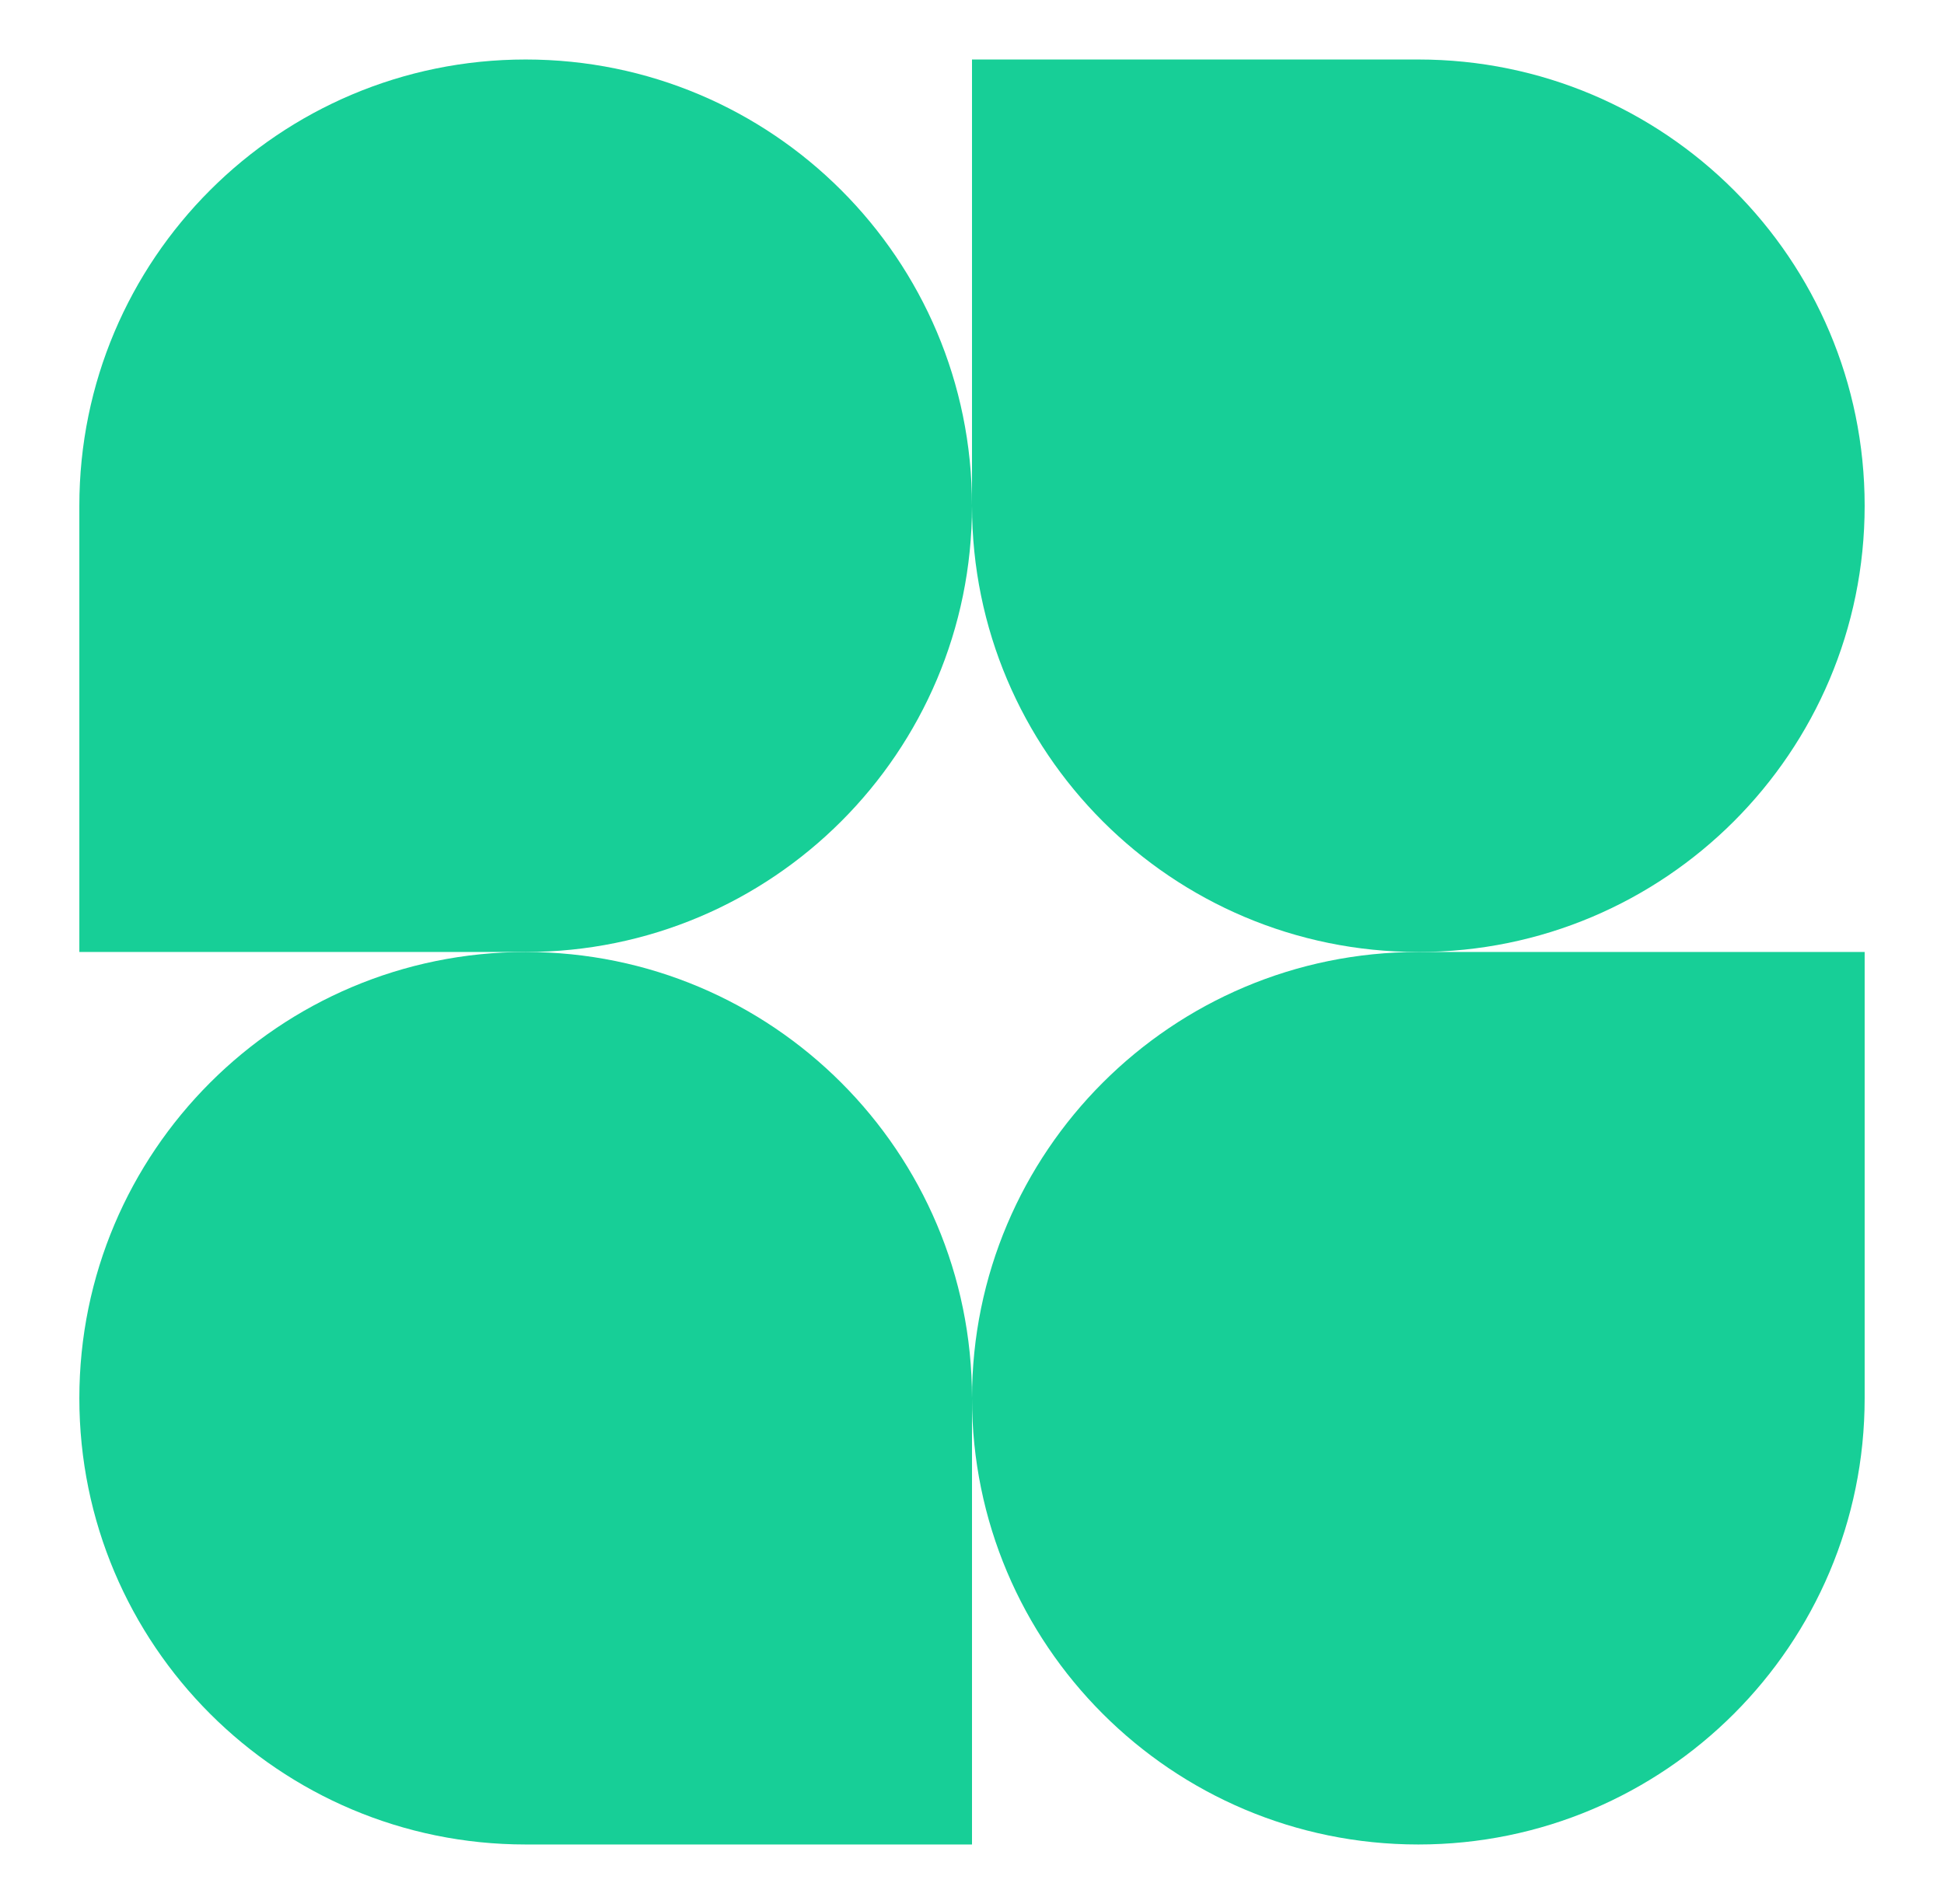
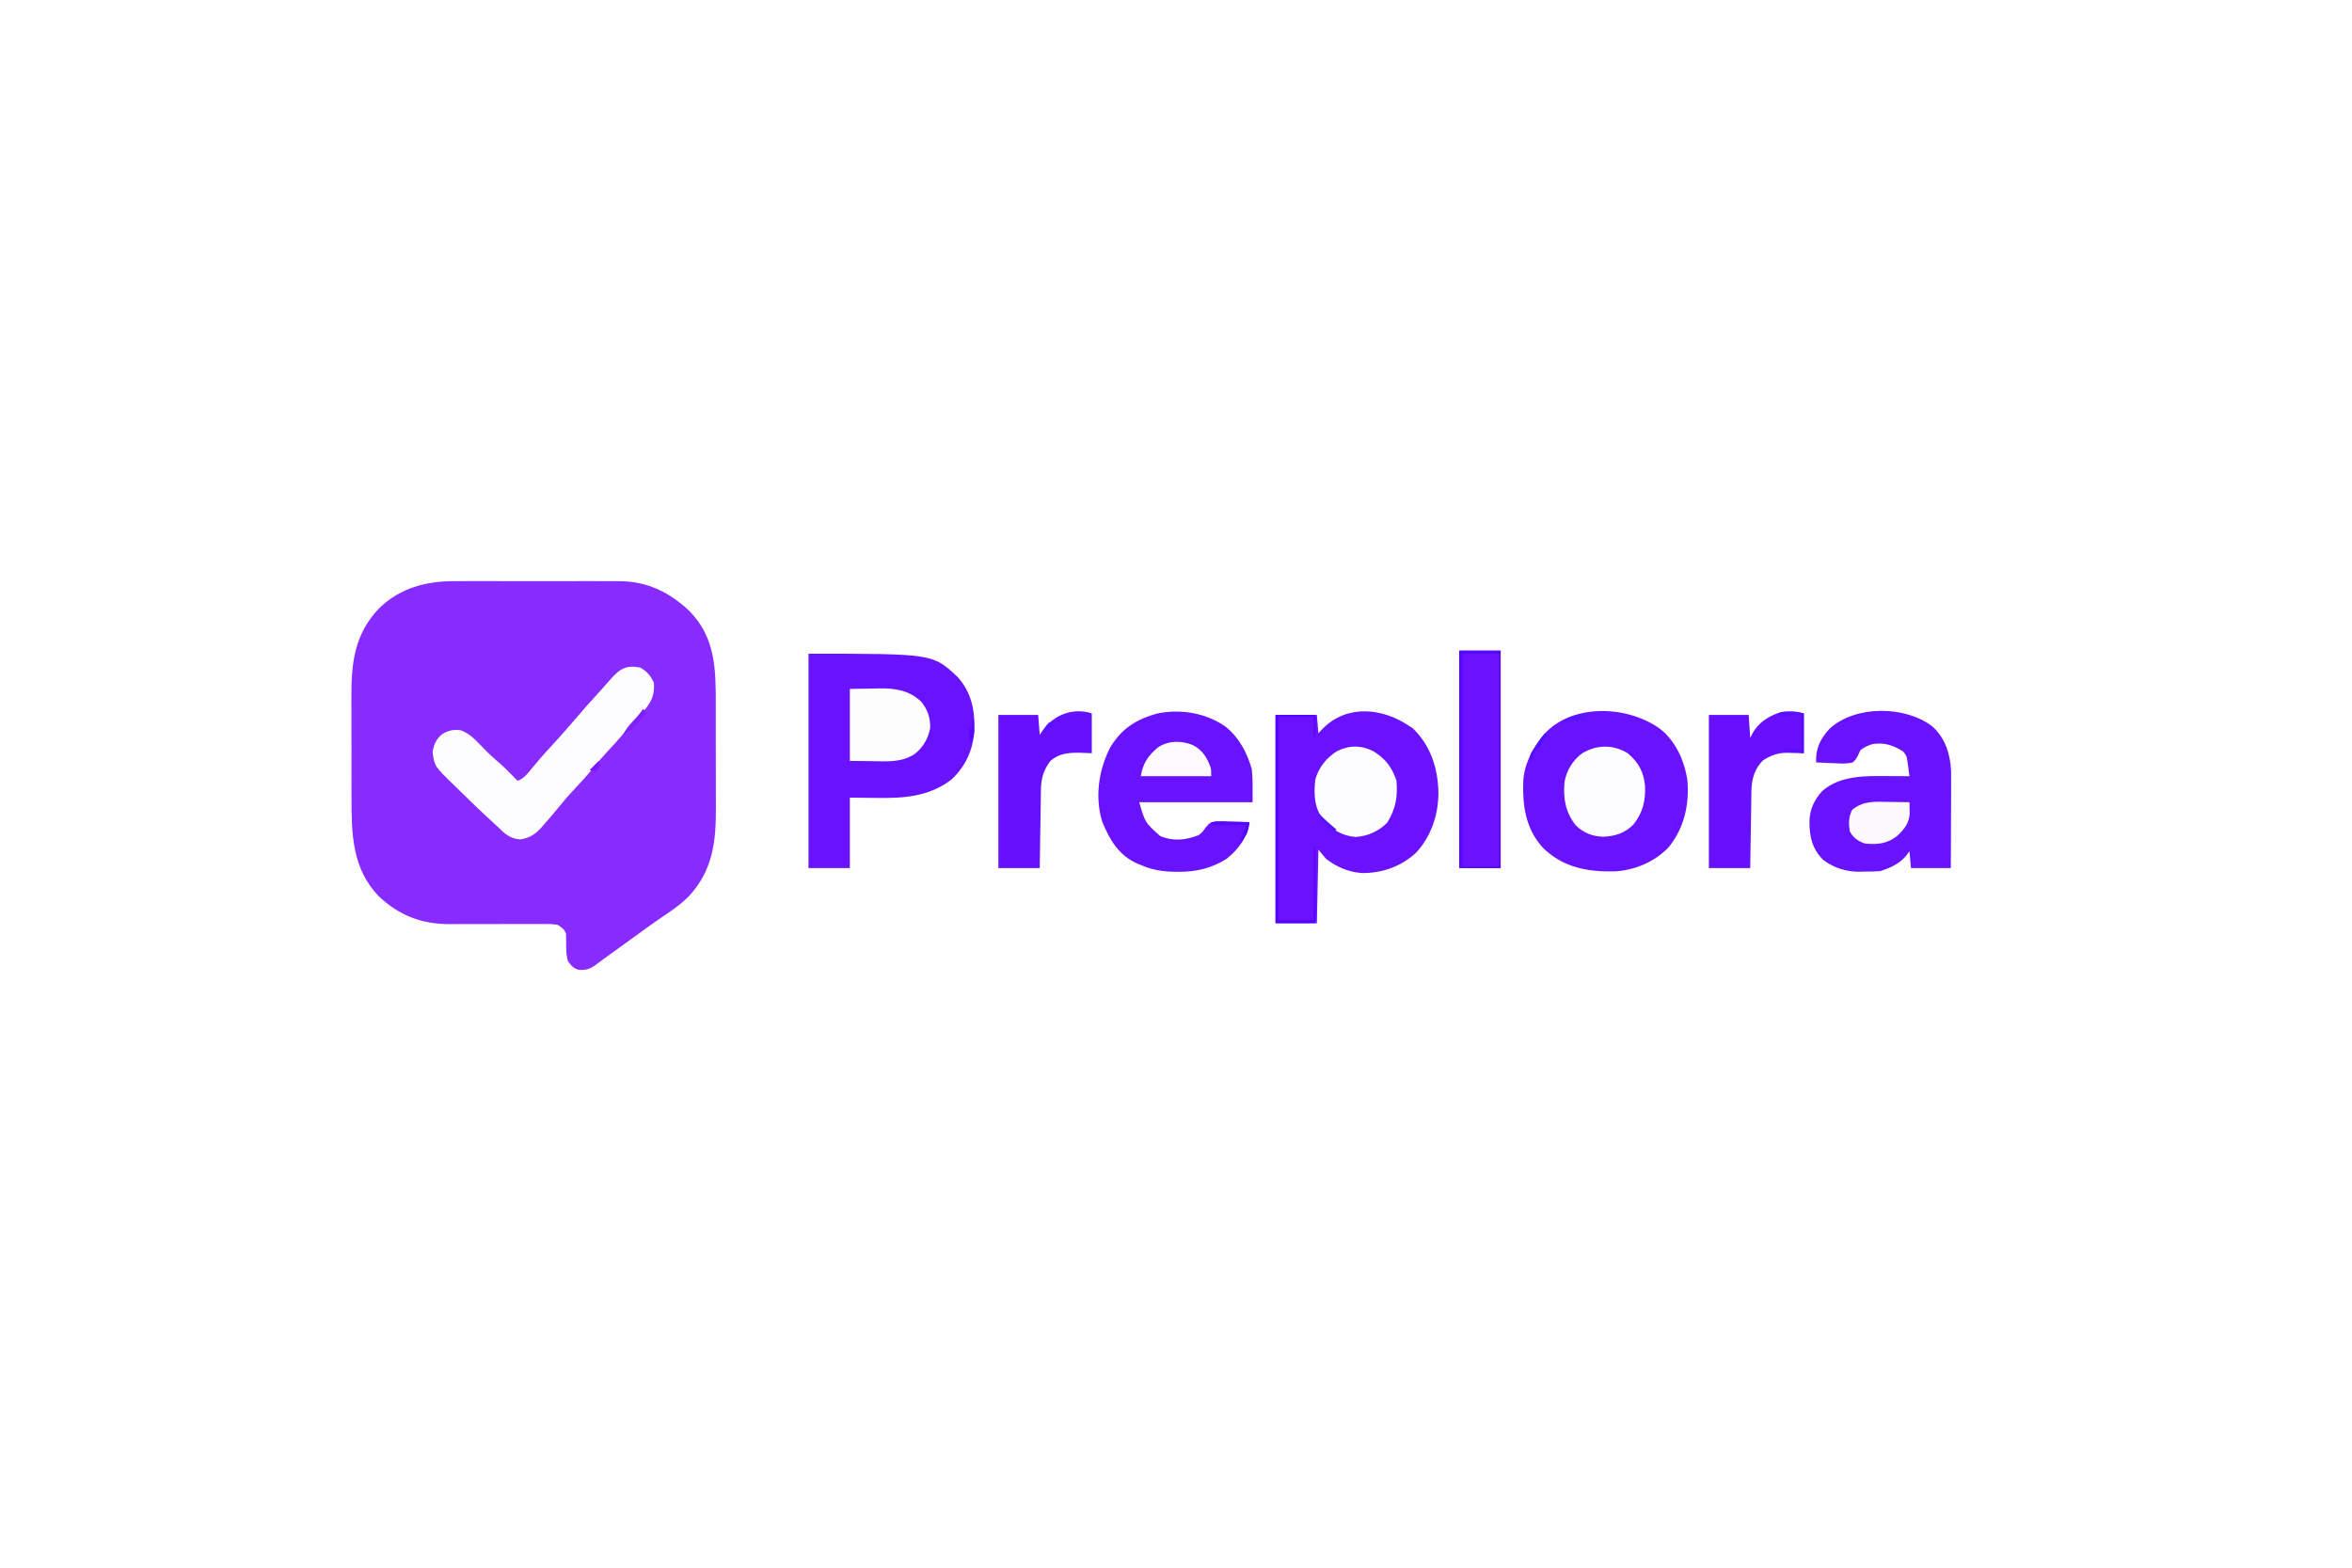
- <svg xmlns="http://www.w3.org/2000/svg" id="logo-15" width="49" height="48" viewBox="0 0 49 48" fill="none">
-   <path d="M24.5 12.75C24.5 18.963 19.463 24 13.25 24H2V12.75C2 6.537 7.037 1.5 13.25 1.5C19.463 1.5 24.5 6.537 24.5 12.75Z" class="ccustom" fill="#17CF97" />
-   <path d="M24.5 35.25C24.5 29.037 29.537 24 35.75 24H47V35.25C47 41.463 41.963 46.5 35.75 46.5C29.537 46.5 24.5 41.463 24.5 35.25Z" class="ccustom" fill="#17CF97" />
-   <path d="M2 35.25C2 41.463 7.037 46.5 13.25 46.5H24.5V35.25C24.5 29.037 19.463 24 13.25 24C7.037 24 2 29.037 2 35.25Z" class="ccustom" fill="#17CF97" />
-   <path d="M47 12.75C47 6.537 41.963 1.5 35.75 1.5H24.5V12.75C24.5 18.963 29.537 24 35.75 24C41.963 24 47 18.963 47 12.75Z" class="ccustom" fill="#17CF97" />
+ <svg xmlns="http://www.w3.org/2000/svg" version="1.1" width="1536" height="1024">
+   <path d="M0 0 C506.88 0 1013.76 0 1536 0 C1536 337.92 1536 675.84 1536 1024 C1029.12 1024 522.24 1024 0 1024 C0 686.08 0 348.16 0 0 Z " fill="#FEFEFE" transform="translate(0,0)" />
+   <path d="M0 0 C1.251 -0.005 2.501 -0.011 3.79 -0.016 C7.178 -0.027 10.566 -0.024 13.955 -0.015 C17.526 -0.007 21.097 -0.014 24.668 -0.019 C30.66 -0.024 36.652 -0.017 42.645 -0.003 C49.542 0.013 56.44 0.008 63.338 -0.008 C69.294 -0.022 75.25 -0.024 81.206 -0.016 C84.749 -0.011 88.292 -0.011 91.834 -0.021 C95.787 -0.031 99.739 -0.017 103.691 0 C105.419 -0.009 105.419 -0.009 107.182 -0.018 C125.567 0.124 139.931 7.145 153.156 19.63 C170.116 37.106 170.251 57.644 170.215 80.505 C170.219 83.052 170.224 85.598 170.23 88.144 C170.239 93.465 170.237 98.785 170.227 104.105 C170.216 110.216 170.23 116.326 170.256 122.437 C170.281 128.364 170.284 134.291 170.277 140.218 C170.277 142.718 170.283 145.217 170.296 147.717 C170.391 169.95 168.451 188.831 152.517 205.942 C146.706 211.795 139.862 216.259 133.046 220.845 C129.255 223.428 125.553 226.129 121.844 228.826 C120.349 229.908 118.854 230.99 117.359 232.072 C116.612 232.613 115.865 233.154 115.095 233.712 C111.097 236.608 107.095 239.498 103.094 242.388 C102.363 242.916 101.633 243.444 100.881 243.988 C99.502 244.984 98.121 245.978 96.738 246.969 C95.437 247.913 94.147 248.873 92.871 249.851 C88.618 253.059 86.089 254.178 80.867 253.884 C77.43 253.067 75.835 251.149 73.781 248.388 C72.298 243.94 72.535 239.298 72.527 234.636 C72.503 233.896 72.478 233.155 72.453 232.392 C72.444 231.72 72.434 231.048 72.425 230.355 C71.388 227.186 69.553 226.168 66.781 224.388 C63.931 224.018 61.475 223.873 58.633 223.922 C57.422 223.918 57.422 223.918 56.186 223.915 C54.437 223.912 52.688 223.918 50.939 223.933 C48.157 223.955 45.377 223.951 42.596 223.94 C35.682 223.919 28.768 223.936 21.854 223.962 C16.019 223.983 10.185 223.985 4.35 223.959 C1.632 223.955 -1.084 223.979 -3.801 224.005 C-21.963 224.02 -36.515 218.364 -49.899 205.798 C-67.218 187.808 -67.69 165.076 -67.653 141.611 C-67.657 139.111 -67.662 136.611 -67.668 134.111 C-67.677 128.891 -67.675 123.67 -67.665 118.45 C-67.654 111.795 -67.674 105.141 -67.703 98.486 C-67.721 93.329 -67.721 88.172 -67.715 83.015 C-67.715 80.563 -67.721 78.111 -67.734 75.659 C-67.831 53.436 -65.732 34.463 -49.528 17.603 C-35.682 4.319 -18.907 -0.1 0 0 Z " fill="#882BFE" transform="translate(297.219,379.6118)" />
+   <path d="M0 0 C1.33 0.866 1.33 0.866 2.688 1.75 C14.357 13.104 19.057 27.844 19.375 43.75 C19.346 58.163 14.763 71.991 5 82.75 C-4.808 91.994 -17.651 96.531 -30.984 96.246 C-39.516 95.55 -47.231 92.222 -54 87 C-55.65 85.02 -57.3 83.04 -59 81 C-59.33 96.84 -59.66 112.68 -60 129 C-68.91 129 -77.82 129 -87 129 C-87 84.12 -87 39.24 -87 -7 C-78.09 -7 -69.18 -7 -60 -7 C-59.67 -3.04 -59.34 0.92 -59 5 C-58.031 3.948 -57.061 2.896 -56.062 1.812 C-40.232 -13.954 -17.399 -11.631 0 0 Z " fill="#6A12FE" transform="translate(920,474)" />
+   <path d="M0 0 C81.102 0 81.102 0 97.219 15.027 C106.344 25.133 108.704 36.569 108.281 49.809 C107.591 62.522 102.77 73.359 93.445 82.117 C78.666 93.497 61.978 94.466 44.125 94.188 C38.474 94.126 32.822 94.064 27 94 C27 109.18 27 124.36 27 140 C18.09 140 9.18 140 0 140 C0 93.8 0 47.6 0 0 Z " fill="#6912FE" transform="translate(528,427)" />
+   <path d="M0 0 C10.349 7.927 16.238 21.284 18 34 C19.2 49.841 15.928 64.723 5.812 77.312 C-3.398 87.028 -16.889 92.736 -30.223 93.203 C-47.565 93.486 -63.007 90.564 -76.035 78.125 C-87.86 65.337 -89.799 50.163 -89.179 33.454 C-88.486 23.955 -84.4 15.685 -79 8 C-78.56 7.364 -78.121 6.729 -77.668 6.074 C-59.957 -16.944 -21.733 -15.755 0 0 Z " fill="#6912FE" transform="translate(1084,476)" />
+   <path d="M0 0 C8.371 7.602 11.637 17.914 12.19 28.956 C12.246 33.007 12.241 37.054 12.211 41.105 C12.207 42.593 12.204 44.081 12.202 45.569 C12.195 49.452 12.175 53.335 12.153 57.218 C12.132 61.193 12.123 65.169 12.113 69.145 C12.092 76.921 12.057 84.697 12.016 92.473 C3.436 92.473 -5.144 92.473 -13.984 92.473 C-14.314 88.843 -14.644 85.213 -14.984 81.473 C-15.768 82.525 -16.552 83.576 -17.359 84.66 C-21.765 89.844 -27.63 92.355 -33.984 94.473 C-37.5 94.755 -41.021 94.75 -44.547 94.785 C-45.499 94.814 -46.451 94.843 -47.432 94.873 C-56.274 94.951 -64.28 92.497 -71.383 87.094 C-78.556 79.833 -80.28 72.101 -80.301 62.26 C-80.142 54.126 -77.275 47.996 -71.816 42.039 C-59.968 31.908 -44.123 32.319 -29.484 32.41 C-28.076 32.415 -26.667 32.42 -25.258 32.424 C-21.833 32.436 -18.409 32.452 -14.984 32.473 C-15.263 30.37 -15.555 28.268 -15.852 26.168 C-16.013 24.998 -16.174 23.827 -16.339 22.622 C-16.81 19.299 -16.81 19.299 -19.109 16.348 C-25.359 12.272 -31.489 10.333 -38.984 11.473 C-42.061 12.352 -44.458 13.507 -46.984 15.473 C-47.687 16.824 -48.34 18.202 -48.949 19.598 C-50.231 21.744 -50.231 21.744 -51.984 23.473 C-56.116 24.487 -60.074 24.229 -64.297 23.973 C-65.419 23.937 -66.541 23.9 -67.697 23.863 C-70.463 23.769 -73.222 23.638 -75.984 23.473 C-76.262 14.3 -73.259 8.015 -67.039 1.328 C-50.182 -13.894 -17.88 -13.762 0 0 Z " fill="#6912FE" transform="translate(1261.984,474.5273)" />
+   <path d="M0 0 C8.699 6.936 14.09 17.088 17.082 27.746 C17.865 34.893 17.582 42.119 17.582 49.309 C-6.838 49.309 -31.258 49.309 -56.418 49.309 C-52.626 62.58 -52.626 62.58 -42.793 71.371 C-34.355 75.02 -26.17 74.115 -17.77 70.867 C-15.34 69.257 -14.545 68.044 -12.934 65.684 C-10.86 63.155 -9.845 62.395 -6.597 61.74 C-3.221 61.62 0.084 61.698 3.457 61.871 C5.205 61.918 5.205 61.918 6.988 61.967 C9.855 62.049 12.717 62.164 15.582 62.309 C14.339 72.169 8.248 80.197 0.582 86.309 C-9.14 92.429 -19.339 94.864 -30.73 94.746 C-31.738 94.74 -32.745 94.734 -33.783 94.728 C-41.634 94.563 -48.17 93.473 -55.418 90.309 C-56.168 90.008 -56.918 89.708 -57.691 89.398 C-69.857 84.015 -75.857 73.716 -80.656 61.828 C-85.526 45.719 -82.888 27.863 -75.215 13.238 C-67.669 0.935 -58.068 -4.979 -44.418 -8.691 C-29.069 -11.713 -12.896 -9.021 0 0 Z " fill="#6912FE" transform="translate(800.418,474.6914)" />
+   <path d="M0 0 C4.307 2.372 7.109 5.466 9 10 C9.644 16.826 7.864 21.714 3.617 26.922 C2.712 27.855 1.807 28.788 0.875 29.75 C-0.121 30.796 -1.114 31.844 -2.105 32.895 C-2.597 33.415 -3.089 33.935 -3.595 34.471 C-5.651 36.708 -7.542 39.064 -9.438 41.438 C-13.282 46.217 -17.371 50.693 -21.561 55.166 C-24.658 58.491 -27.596 61.887 -30.438 65.438 C-34.464 70.458 -38.792 75.124 -43.201 79.806 C-46.464 83.29 -49.574 86.836 -52.562 90.562 C-55.984 94.803 -59.491 98.942 -63.125 103 C-63.604 103.552 -64.083 104.105 -64.576 104.674 C-68.515 109.01 -72.414 111.516 -78.371 112.32 C-85.169 111.678 -88.286 108.698 -93 104 C-94.005 103.072 -95.014 102.149 -96.027 101.23 C-103.731 94.218 -111.213 86.965 -118.633 79.653 C-119.66 78.644 -120.69 77.637 -121.724 76.635 C-134.229 64.49 -134.229 64.49 -135.5 55.438 C-134.786 50.53 -133.273 46.913 -129.422 43.672 C-125.301 41.036 -121.931 40.372 -117 41 C-111.724 43.129 -108.459 46.209 -104.625 50.25 C-103.477 51.43 -102.327 52.609 -101.176 53.785 C-100.627 54.346 -100.079 54.907 -99.514 55.485 C-97.123 57.877 -94.566 60.049 -91.988 62.234 C-87.801 65.953 -83.922 70.005 -80 74 C-75.67 72.424 -73.268 69.073 -70.438 65.625 C-69.372 64.353 -68.304 63.082 -67.234 61.812 C-66.696 61.173 -66.158 60.534 -65.604 59.875 C-63.198 57.063 -60.702 54.339 -58.188 51.625 C-53.102 46.122 -48.149 40.527 -43.293 34.82 C-37.475 27.99 -31.571 21.276 -25.473 14.695 C-23.307 12.334 -21.206 9.936 -19.125 7.5 C-13.265 0.897 -9.099 -1.744 0 0 Z " fill="#FDFCFE" transform="translate(418,436)" />
+   <path d="M0 0 C8.91 0 17.82 0 27 0 C27 46.86 27 93.72 27 142 C18.09 142 9.18 142 0 142 C0 95.14 0 48.28 0 0 Z " fill="#6B11FE" transform="translate(953,425)" />
+   <path d="M0 0 C0 8.58 0 17.16 0 26 C-8.062 25.812 -8.062 25.812 -10.559 25.73 C-16.972 25.658 -21.224 27.257 -26.688 30.688 C-32.195 36.195 -34.085 42.98 -34.205 50.595 C-34.225 51.716 -34.245 52.836 -34.266 53.991 C-34.282 55.196 -34.299 56.4 -34.316 57.641 C-34.337 58.878 -34.358 60.115 -34.379 61.39 C-34.434 64.671 -34.484 67.953 -34.532 71.234 C-34.583 74.586 -34.638 77.937 -34.693 81.289 C-34.801 87.859 -34.9 94.43 -35 101 C-43.91 101 -52.82 101 -62 101 C-62 68 -62 35 -62 1 C-53.42 1 -44.84 1 -36 1 C-35.67 5.95 -35.34 10.9 -35 16 C-34.484 14.969 -33.969 13.938 -33.438 12.875 C-29.509 6.099 -23.903 2.36 -16.629 -0.316 C-10.923 -1.8 -5.667 -1.417 0 0 Z " fill="#6810FE" transform="translate(1178,466)" />
+   <path d="M0 0 C0 8.58 0 17.16 0 26 C-2.599 25.897 -5.197 25.794 -7.875 25.688 C-15.102 25.602 -21.299 26.061 -27 31 C-31.45 36.83 -33.093 42.437 -33.205 49.687 C-33.225 50.827 -33.245 51.968 -33.266 53.144 C-33.282 54.37 -33.299 55.596 -33.316 56.859 C-33.337 58.119 -33.358 59.378 -33.379 60.676 C-33.434 64.017 -33.484 67.357 -33.532 70.698 C-33.583 74.11 -33.638 77.522 -33.693 80.934 C-33.801 87.622 -33.9 94.311 -34 101 C-42.91 101 -51.82 101 -61 101 C-61 68 -61 35 -61 1 C-52.42 1 -43.84 1 -35 1 C-34.67 5.29 -34.34 9.58 -34 14 C-33.175 12.783 -32.35 11.566 -31.5 10.312 C-24.231 0.626 -11.726 -3.909 0 0 Z " fill="#6710FE" transform="translate(713,466)" />
+   <path d="M0 0 C8.012 4.894 12.231 10.513 15.168 19.324 C16.009 29.922 14.713 37.564 9.168 46.574 C3.978 52.146 -3.92 55.637 -11.457 56.012 C-19.79 55.483 -26.822 51.381 -32.359 45.242 C-38.613 37.097 -38.967 28.222 -37.832 18.324 C-35.55 10.548 -30.575 4.301 -23.734 0.008 C-15.777 -4.02 -7.957 -4.014 0 0 Z " fill="#FDFCFE" transform="translate(896.832,490.6758)" />
+   <path d="M0 0 C7.046 5.981 10.463 12.209 11.309 21.328 C11.66 31.178 9.955 38.556 3.875 46.375 C-1.659 52.18 -8.111 54.168 -16 54.562 C-23.041 54.282 -28.797 52.176 -33.848 47.168 C-40.685 38.65 -42.201 29.641 -41.302 18.983 C-40.167 11.526 -35.875 4.59 -29.84 0.113 C-20.303 -5.657 -9.633 -5.846 0 0 Z " fill="#FDFCFE" transform="translate(1063,492)" />
+   <path d="M0 0 C4.909 -0.083 9.818 -0.165 14.875 -0.25 C16.402 -0.286 17.93 -0.323 19.503 -0.36 C29.82 -0.444 38.734 0.91 46.527 8.242 C50.72 13.247 52.787 19.149 52.445 25.672 C51.145 32.472 47.617 38.61 42.003 42.714 C33.694 48.047 24.438 47.356 14.938 47.188 C10.008 47.126 5.079 47.064 0 47 C0 31.49 0 15.98 0 0 Z " fill="#FDFDFE" transform="translate(555,450)" />
+   <path d="M0 0 C1.304 0.014 2.608 0.027 3.951 0.041 C7.155 0.076 10.359 0.125 13.562 0.188 C13.603 1.767 13.632 3.346 13.656 4.926 C13.682 6.245 13.682 6.245 13.709 7.591 C13.358 13.816 10.128 17.936 5.688 22.062 C-0.858 27.335 -7.213 27.972 -15.438 27.188 C-20.121 25.57 -23.061 23.575 -25.438 19.188 C-26.186 14.117 -26.267 9.781 -23.875 5.188 C-16.527 -0.842 -9.137 -0.18 0 0 Z " fill="#FCFAFE" transform="translate(1233.438,523.8125)" />
+   <path d="M0 0 C6.285 3.21 9.298 7.989 11.645 14.445 C12.125 16.375 12.125 16.375 12.125 20.375 C-3.055 20.375 -18.235 20.375 -33.875 20.375 C-32.472 11.96 -29.18 7.057 -22.719 1.602 C-15.867 -2.957 -7.52 -3.018 0 0 Z " fill="#FDFBFE" transform="translate(778.875,486.625)" />
+   <path d="M0 0 C8.91 0 17.82 0 27 0 C27 46.86 27 93.72 27 142 C18.09 142 9.18 142 0 142 C0 95.14 0 48.28 0 0 Z M2 2 C2 47.87 2 93.74 2 141 C9.92 141 17.84 141 26 141 C26 95.13 26 49.26 26 2 C18.08 2 10.16 2 2 2 Z " fill="#5508FE" transform="translate(953,425)" />
+   <path d="M0 0 C8.58 0 17.16 0 26 0 C26 4.62 26 9.24 26 14 C25.67 14 25.34 14 25 14 C25 9.71 25 5.42 25 1 C17.41 1 9.82 1 2 1 C2 44.89 2 88.78 2 134 C9.59 134 17.18 134 25 134 C25 118.16 25 102.32 25 86 C25.33 86 25.66 86 26 86 C26 102.5 26 119 26 136 C17.42 136 8.84 136 0 136 C0 91.12 0 46.24 0 0 Z " fill="#5504FE" transform="translate(833,467)" />
+   <path d="M0 0 C1.282 -0.004 1.282 -0.004 2.59 -0.008 C5.062 0.125 5.062 0.125 9.062 1.125 C9.062 9.705 9.062 18.285 9.062 27.125 C4.442 26.465 -0.177 25.805 -4.938 25.125 C-4.938 24.795 -4.938 24.465 -4.938 24.125 C-3.313 24.098 -1.688 24.079 -0.062 24.062 C0.842 24.051 1.747 24.039 2.68 24.027 C5.062 24.125 5.062 24.125 7.062 25.125 C7.062 17.535 7.062 9.945 7.062 2.125 C-0.858 2.62 -0.858 2.62 -8.938 3.125 C-7.11 -0.53 -3.653 -0.011 0 0 Z " fill="#5A0EFE" transform="translate(1168.938,464.875)" />
+   <path d="M0 0 C8.25 0 16.5 0 25 0 C23.875 6.75 23.875 6.75 21.438 10.375 C20.755 11.408 20.755 11.408 20.059 12.461 C19.709 12.969 19.36 13.477 19 14 C19 11 19 11 23 2 C15.41 2 7.82 2 0 2 C0 1.34 0 0.68 0 0 Z " fill="#5708FE" transform="translate(791,537)" />
+   <path d="M0 0 C0.66 0.99 1.32 1.98 2 3 C-7.226 13.743 -7.226 13.743 -13 17 C-11.442 13.35 -9.189 10.831 -6.5 7.938 C-4.095 5.341 -1.966 2.949 0 0 Z " fill="#7F20FE" transform="translate(420,463)" />
+   <path d="M0 0 C0.66 0.33 1.32 0.66 2 1 C1.381 1.742 0.762 2.485 0.125 3.25 C-1.604 5.488 -2.861 7.437 -4 10 C-4.66 10 -5.32 10 -6 10 C-6.99 12.97 -7.98 15.94 -9 19 C-10 15 -10 15 -8.926 12.598 C-8.393 11.761 -7.861 10.924 -7.312 10.062 C-6.759 9.19 -6.206 8.317 -5.637 7.418 C-3.884 4.828 -2.049 2.364 0 0 Z " fill="#540EFE" transform="translate(1009,479)" />
+   <path d="M0 0 C-1 1.438 -1 1.438 -3 3 C-4.99 3.321 -6.985 3.635 -8.992 3.816 C-11.371 4.034 -13.668 4.49 -16 5 C-14.529 2.058 -12.174 1.662 -9.211 0.598 C-6.024 -0.264 -3.285 -0.205 0 0 Z " fill="#5A13FE" transform="translate(1037,467)" />
+   <path d="M0 0 C0.33 0 0.66 0 1 0 C1.054 1.75 1.093 3.5 1.125 5.25 C1.148 6.225 1.171 7.199 1.195 8.203 C0.999 11.02 0.446 12.609 -1 15 C-2.478 12.043 -2.06 9.258 -2 6 C-1.34 6 -0.68 6 0 6 C0 4.02 0 2.04 0 0 Z " fill="#5608FE" transform="translate(635,470)" />
+   <path d="M0 0 C0.681 0.701 1.361 1.403 2.062 2.125 C5.208 5.279 8.589 8.139 12 11 C11.01 11.33 10.02 11.66 9 12 C5.745 8.835 2.68 5.672 0 2 C0 1.34 0 0.68 0 0 Z " fill="#5811FE" transform="translate(861,531)" />
+   <path d="M0 0 C0.33 0.99 0.66 1.98 1 3 C-0.438 5.188 -0.438 5.188 -2 7 C-3.32 6.67 -4.64 6.34 -6 6 C-4.02 4.02 -2.04 2.04 0 0 Z " fill="#7A17FF" transform="translate(391,497)" />
+   <path d="M0 0 C0.99 0 1.98 0 3 0 C3 0.66 3 1.32 3 2 C1.469 3.289 1.469 3.289 -0.5 4.625 C-1.15 5.071 -1.799 5.517 -2.469 5.977 C-2.974 6.314 -3.479 6.652 -4 7 C-2.926 4.085 -2.222 2.222 0 0 Z " fill="#5811FE" transform="translate(685,472)" />
</svg>
